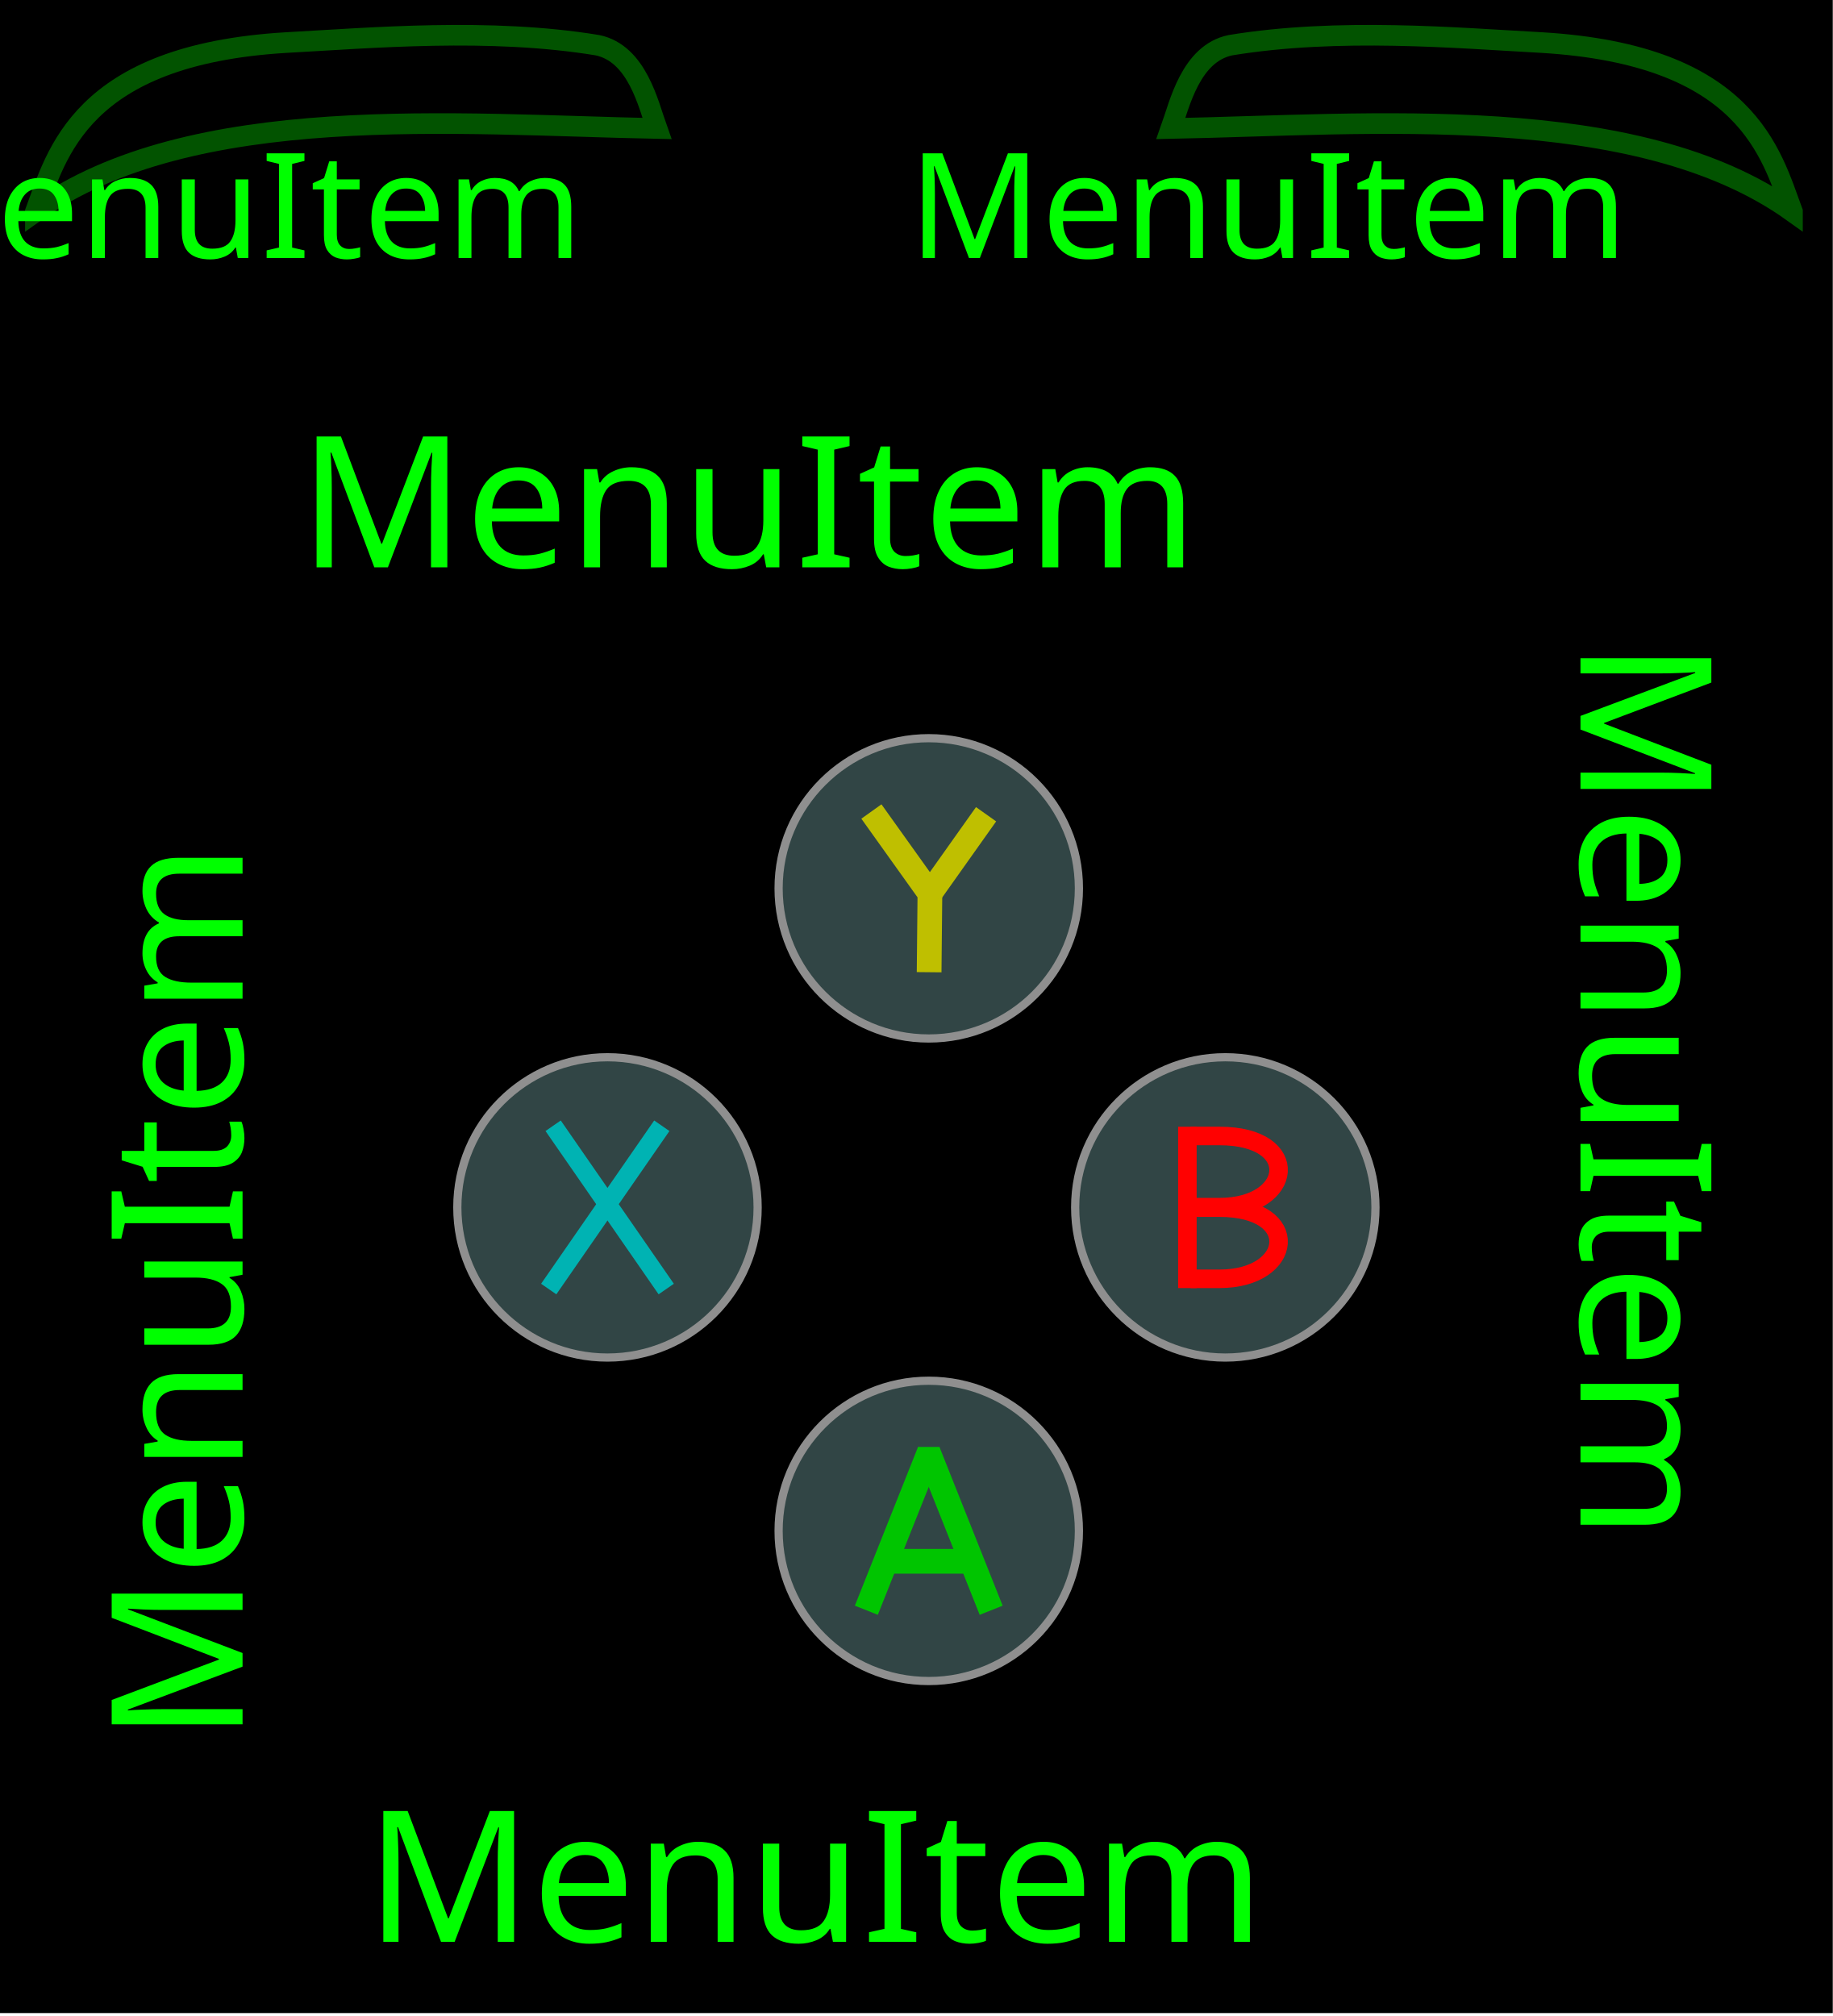
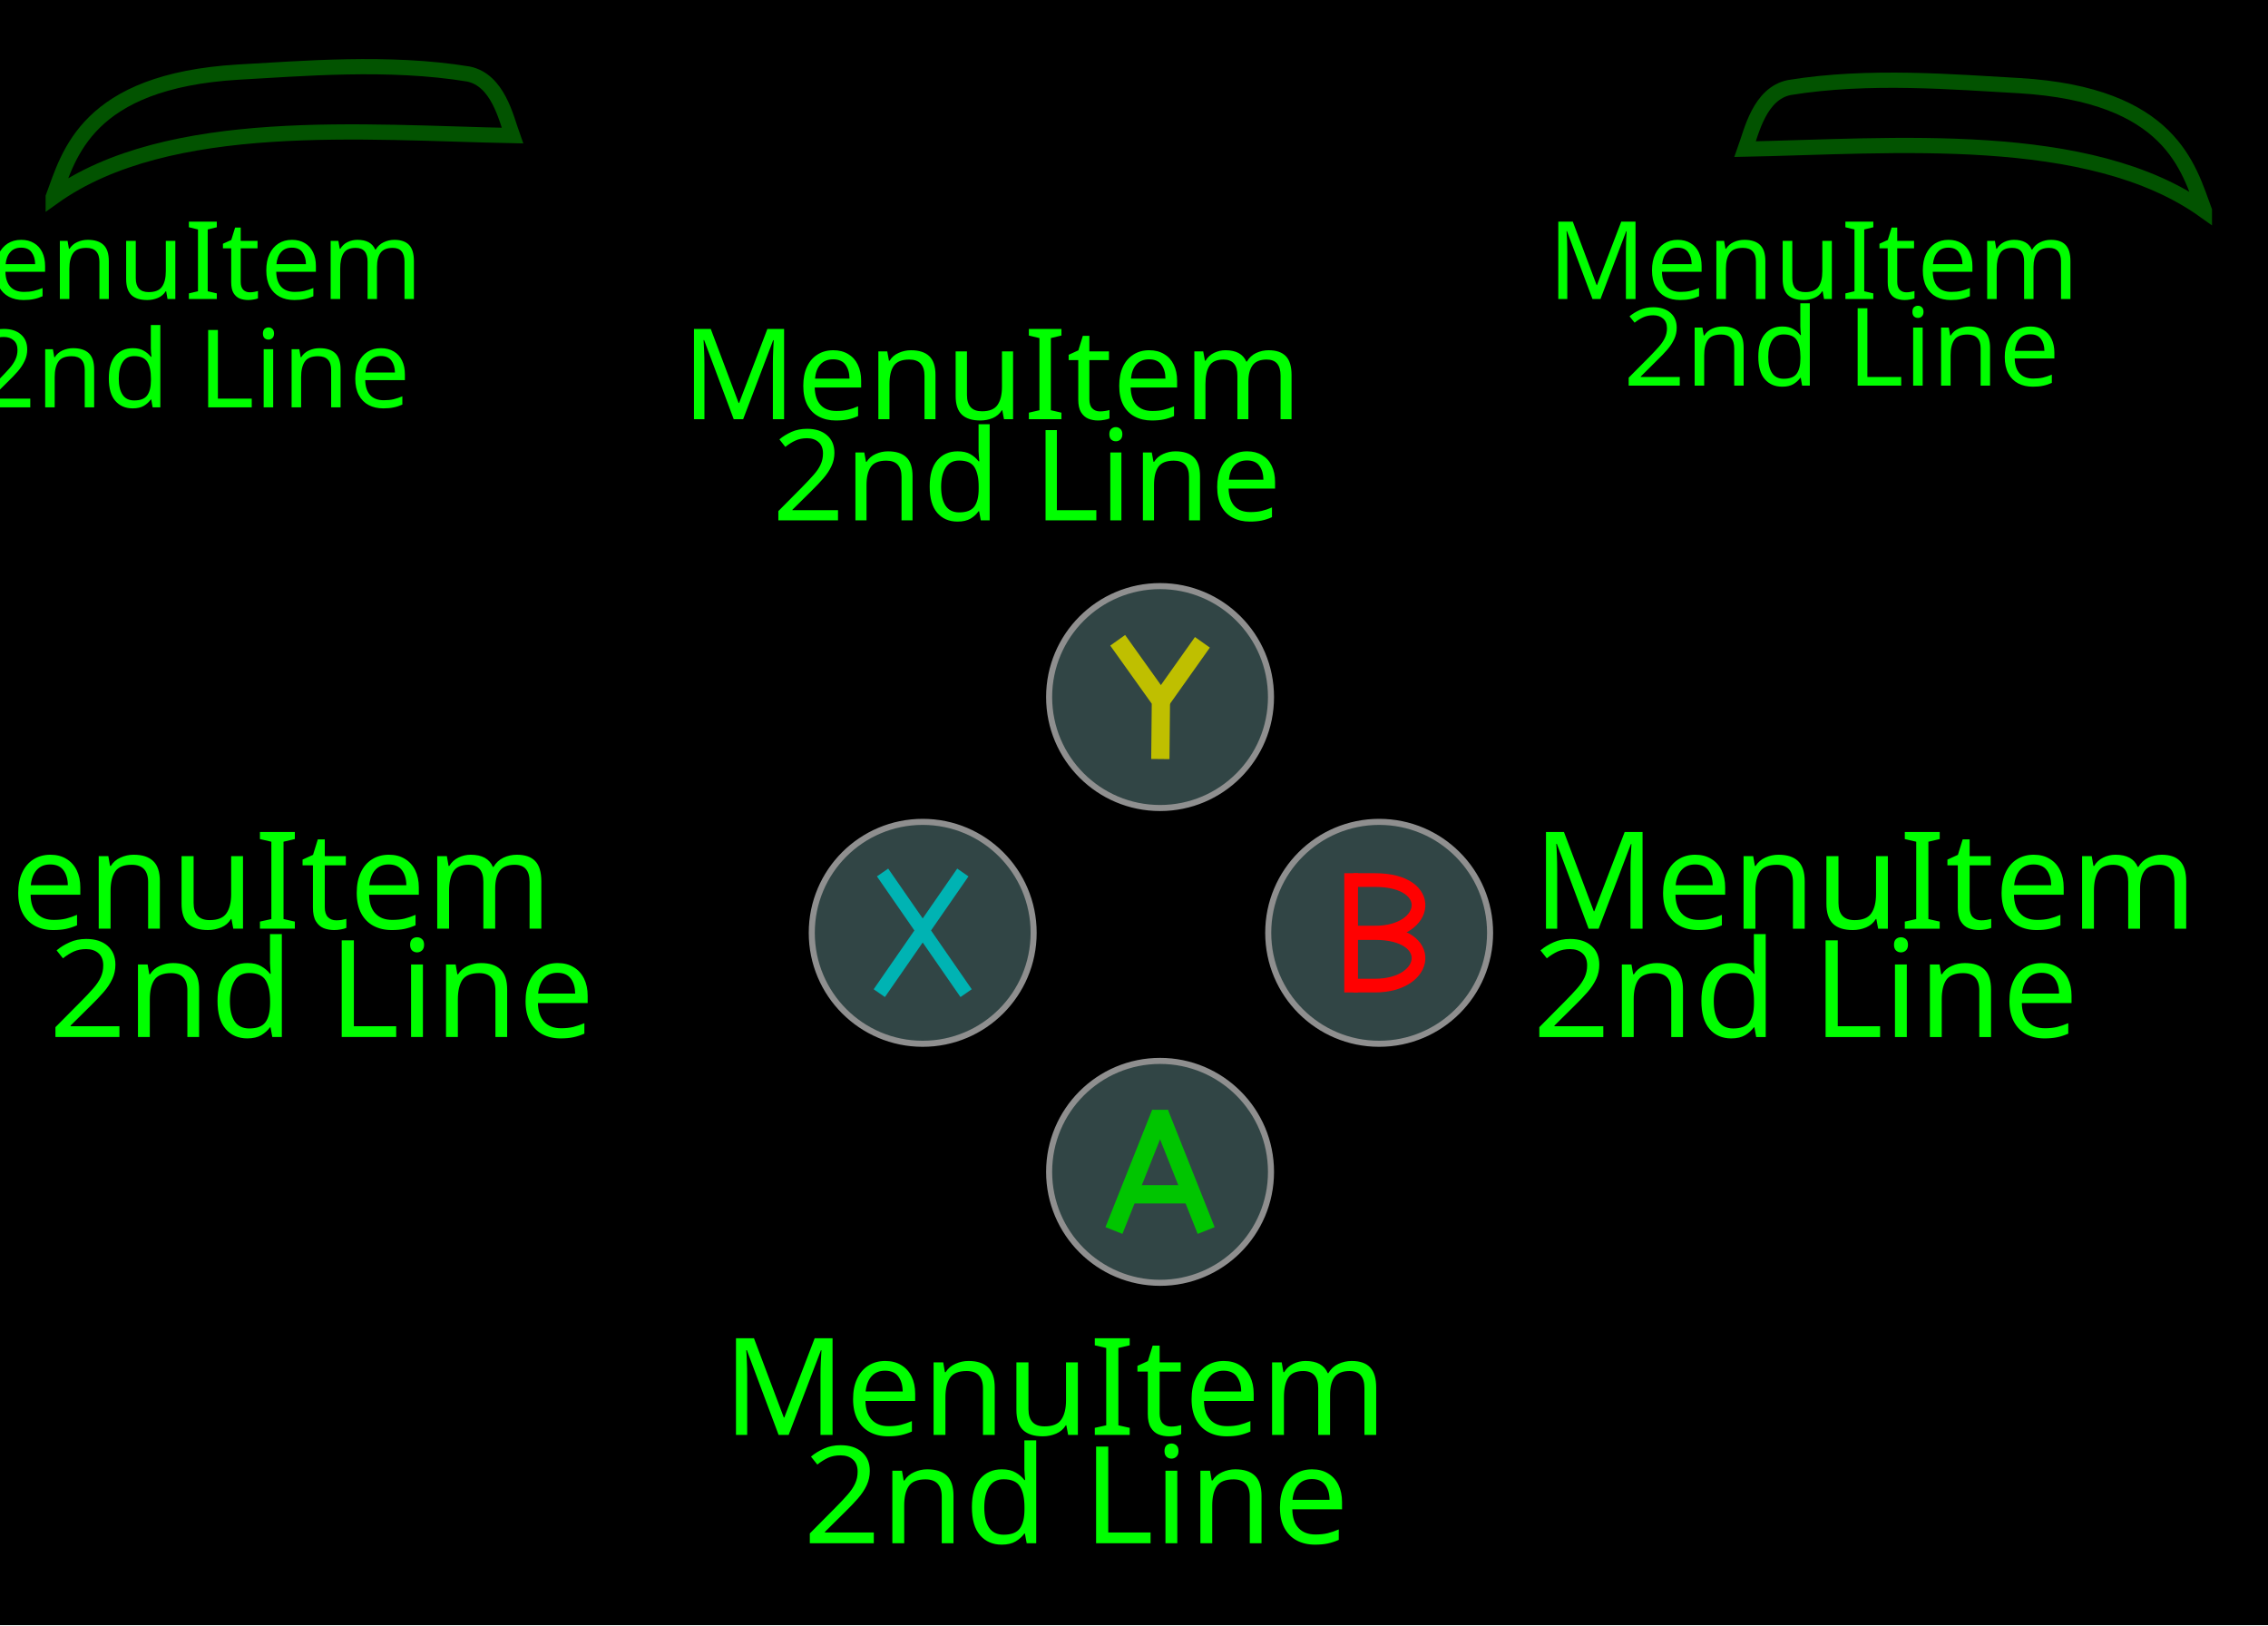
- <svg xmlns="http://www.w3.org/2000/svg" width="200" height="220" viewBox="0 0 200 220" id="svg2" version="1.1">
+ <svg xmlns="http://www.w3.org/2000/svg" width="335" height="240" viewBox="0 0 335 240" id="svg2" version="1.1">
  <defs id="defs4" />
-   <g id="layer1" transform="translate(-225.7124,-668.4032)" style="display:inline;opacity:1">
-     <rect style="fill:#000000;stroke:none;stroke-width:1.152" id="rect3751" width="200" height="220" x="225.712" y="668.083" />
-     <g id="g4598" transform="matrix(1.797901,0,0,1.797901,-453.5814,-706.7044)">
+   <g id="layer1" transform="translate(-225.7124,-648.4032)" style="display:inline;opacity:1">
+     <rect style="fill:#000000;stroke:none;stroke-width:1.557" id="rect3751" width="335" height="240" x="225.712" y="648.403" />
+     <g id="g4598" transform="matrix(1.797901,0,0,1.797901,-383.5814,-720.7044)">
      <circle r="9.114" cx="434.197" cy="818.76" id="path4170-0" style="color:#000000;display:inline;overflow:visible;visibility:visible;opacity:1;fill:#314545;fill-opacity:1;fill-rule:evenodd;stroke:#8f8f8f;stroke-width:0.498;stroke-linecap:butt;stroke-linejoin:miter;stroke-miterlimit:4;stroke-dasharray:none;stroke-dashoffset:0;stroke-opacity:1;marker:none;enable-background:accumulate" />
      <g transform="matrix(0.375,0,0,0.375,224.5497,567.4326)" style="stroke:#bfbf00;stroke-width:4;stroke-miterlimit:4;stroke-dasharray:none;stroke-opacity:1" id="g4174">
        <path style="fill:none;fill-rule:evenodd;stroke:#bfbf00;stroke-width:4;stroke-linecap:butt;stroke-linejoin:miter;stroke-miterlimit:4;stroke-dasharray:none;stroke-opacity:1" d="m 549.776,657.771 9.47,13.258 -0.126,12.753" id="path4169" />
        <path style="fill:none;fill-rule:evenodd;stroke:#bfbf00;stroke-width:4;stroke-linecap:butt;stroke-linejoin:miter;stroke-miterlimit:4;stroke-dasharray:none;stroke-opacity:1" d="m 559.246,671.03 9.091,-12.816" id="path4171" />
      </g>
      <circle r="9.114" cx="414.697" cy="838.126" id="path4170-0-8-4" style="color:#000000;display:inline;overflow:visible;visibility:visible;opacity:1;fill:#314545;fill-opacity:1;fill-rule:evenodd;stroke:#8f8f8f;stroke-width:0.498;stroke-linecap:butt;stroke-linejoin:miter;stroke-miterlimit:4;stroke-dasharray:none;stroke-dashoffset:0;stroke-opacity:1;marker:none;enable-background:accumulate" />
      <g transform="matrix(0.375,0,0,0.375,223.865,567.0726)" style="stroke:#00b3b3;stroke-width:3;stroke-miterlimit:4;stroke-dasharray:none;stroke-opacity:1" id="g4202">
        <path style="fill:none;fill-rule:evenodd;stroke:#00b3b3;stroke-width:3;stroke-linecap:butt;stroke-linejoin:miter;stroke-miterlimit:4;stroke-dasharray:none;stroke-opacity:1" d="m 500.089,709.594 18.304,26.429" id="path4178" />
        <path style="fill:none;fill-rule:evenodd;stroke:#00b3b3;stroke-width:3;stroke-linecap:butt;stroke-linejoin:miter;stroke-miterlimit:4;stroke-dasharray:none;stroke-opacity:1" d="m 517.679,709.594 -18.304,26.429" id="path4178-2" />
      </g>
      <circle r="9.114" cx="434.197" cy="857.76" id="path4170-0-8" style="color:#000000;display:inline;overflow:visible;visibility:visible;opacity:1;fill:#314545;fill-opacity:1;fill-rule:evenodd;stroke:#8f8f8f;stroke-width:0.498;stroke-linecap:butt;stroke-linejoin:miter;stroke-miterlimit:4;stroke-dasharray:none;stroke-dashoffset:0;stroke-opacity:1;marker:none;enable-background:accumulate" />
      <g transform="matrix(0.375,0,0,0.375,223.9822,566.9289)" style="fill:none;fill-opacity:0.569;stroke:#00c500;stroke-opacity:1" id="g4239">
        <g id="g4232" style="fill:none;fill-opacity:0.569;stroke:#00c500;stroke-width:4;stroke-miterlimit:4;stroke-dasharray:none;stroke-opacity:1">
          <path id="path4207" d="m 550.47,788.397 10.228,-25.696" style="fill:none;fill-opacity:0.569;fill-rule:evenodd;stroke:#00c500;stroke-width:4;stroke-linecap:butt;stroke-linejoin:miter;stroke-miterlimit:4;stroke-dasharray:none;stroke-opacity:1" />
          <path id="path4207-1" d="m 570.673,788.397 -10.228,-25.696" style="fill:none;fill-opacity:0.569;fill-rule:evenodd;stroke:#00c500;stroke-width:4;stroke-linecap:butt;stroke-linejoin:miter;stroke-miterlimit:4;stroke-dasharray:none;stroke-opacity:1" />
          <path id="path4230" d="M 553.911,780.473 H 567.643" style="fill:none;fill-opacity:0.569;fill-rule:evenodd;stroke:#00c500;stroke-width:4;stroke-linecap:butt;stroke-linejoin:miter;stroke-miterlimit:4;stroke-dasharray:none;stroke-opacity:1" />
        </g>
        <path style="fill:none;fill-opacity:0.569;fill-rule:evenodd;stroke:#00c500;stroke-width:3.45;stroke-linecap:butt;stroke-linejoin:miter;stroke-miterlimit:4;stroke-dasharray:none;stroke-opacity:1" d="m 560.568,761.963 v 2.266" id="path4237" />
      </g>
      <circle r="9.114" cx="452.197" cy="838.126" id="path4170-0-8-4-6" style="color:#000000;display:inline;overflow:visible;visibility:visible;opacity:1;fill:#314545;fill-opacity:1;fill-rule:evenodd;stroke:#8f8f8f;stroke-width:0.498;stroke-linecap:butt;stroke-linejoin:miter;stroke-miterlimit:4;stroke-dasharray:none;stroke-dashoffset:0;stroke-opacity:1;marker:none;enable-background:accumulate" />
      <g transform="matrix(0.375,0,0,0.375,224.3382,567.2751)" style="stroke:#ff0101;stroke-opacity:1" id="g4290">
        <path style="fill:none;fill-rule:evenodd;stroke:#ff0101;stroke-width:3;stroke-linecap:butt;stroke-linejoin:miter;stroke-miterlimit:4;stroke-dasharray:none;stroke-opacity:1" d="m 601.483,709.212 v 26.114" id="path4254" />
        <path style="fill:none;fill-rule:evenodd;stroke:#ff0101;stroke-width:3;stroke-linecap:butt;stroke-linejoin:miter;stroke-miterlimit:4;stroke-dasharray:none;stroke-opacity:1" d="m 602,710.71 h 4.696 c 13.499,0 11.947,11.518 0,11.518 H 602" id="path4258" />
        <path style="fill:none;fill-rule:evenodd;stroke:#ff0101;stroke-width:3;stroke-linecap:butt;stroke-linejoin:miter;stroke-miterlimit:4;stroke-dasharray:none;stroke-opacity:1" d="m 602,722.309 h 4.696 c 13.499,0 11.947,11.518 0,11.518 H 602" id="path4258-6" />
      </g>
    </g>
-     <g id="g4196" transform="matrix(0.75,0,0,0.75,56.30501,297.1141)">
+     <g id="g4196" transform="matrix(0.75,0,0,0.75,124.305,291.1141)">
      <path id="LGRIP" d="m 390.633,648.816 c -11.79,-4.487 -85.692,-15.798 -102.138,-17.144 -17.907,8.568 -28.074,22.583 -29.827,42.52 l 0.635,47.597 c -0.559,14.598 4.674,40.284 23.798,44.741 l 116.136,-13.327 c 12.126,-5.502 10.145,-8.915 6.346,-12.058 -10.815,-8.852 -23.79,-28.699 -23.164,-39.347 0.503,-14.433 1.575,-25.116 19.696,-38.587 4.019,-2.301 -1.131,-9.937 -11.482,-14.394 z" style="opacity:0;fill:#000000;fill-opacity:0.893;fill-rule:evenodd;stroke:#000000;stroke-width:7.108px;stroke-linecap:butt;stroke-linejoin:miter;stroke-opacity:0.286" />
      <path id="RGRIP" d="m 504.506,648.816 c 11.79,-4.487 85.692,-15.798 102.138,-17.144 17.907,8.568 28.074,22.583 29.827,42.52 l -0.635,47.597 c 0.559,14.598 -4.674,40.284 -23.798,44.741 L 495.903,753.202 c -12.126,-5.502 -10.145,-8.915 -6.346,-12.058 10.815,-8.852 23.79,-28.699 23.164,-39.347 -0.503,-14.433 -1.575,-25.116 -19.696,-38.587 -4.019,-2.301 1.131,-9.937 11.482,-14.394 z" style="opacity:0;fill:#000000;fill-opacity:0.901;fill-rule:evenodd;stroke:#000000;stroke-width:7.108px;stroke-linecap:butt;stroke-linejoin:miter;stroke-opacity:0.286" />
      <circle style="color:#000000;display:inline;overflow:visible;visibility:visible;opacity:0;fill:#000000;fill-opacity:0.333;fill-rule:evenodd;stroke:#000000;stroke-width:0.902;stroke-linecap:butt;stroke-linejoin:miter;stroke-miterlimit:4;stroke-dasharray:none;stroke-dashoffset:0;stroke-opacity:1;marker:none;enable-background:accumulate" id="RPAD_press" cx="573.41" cy="652.534" r="25.803" />
      <circle style="color:#000000;display:inline;overflow:visible;visibility:visible;opacity:0;fill:#000000;fill-opacity:0.333;fill-rule:evenodd;stroke:#000000;stroke-width:0.902;stroke-linecap:butt;stroke-linejoin:miter;stroke-miterlimit:4;stroke-dasharray:none;stroke-dashoffset:0;stroke-opacity:1;marker:none;enable-background:accumulate" id="LPAD_press" cx="325.417" cy="652.534" r="25.803" />
    </g>
-     <g style="display:inline;opacity:1;vector-effect:none;fill:#00ff00;fill-opacity:1;stroke:none;stroke-width:1px;stroke-linecap:butt;stroke-linejoin:miter;stroke-miterlimit:4;stroke-dasharray:none;stroke-dashoffset:0;stroke-opacity:1" transform="translate(325.5855,896.3147)" id="menuitem0_text">
+     <g style="display:inline;opacity:1;vector-effect:none;fill:#00ff00;fill-opacity:1;stroke:none;stroke-width:1px;stroke-linecap:butt;stroke-linejoin:miter;stroke-miterlimit:4;stroke-dasharray:none;stroke-dashoffset:0;stroke-opacity:1" transform="translate(395.5855,876.3147)" id="menuitem0_text">
      <text y="-16" x="0" style="font-style:normal;font-weight:normal;line-height:0%;font-family:sans-serif;text-align:center;letter-spacing:0px;word-spacing:0px;text-anchor:middle;display:inline;vector-effect:none;fill:#00ff00;fill-opacity:1;stroke:none;stroke-width:1px;stroke-linecap:butt;stroke-linejoin:miter;stroke-miterlimit:4;stroke-dasharray:none;stroke-dashoffset:0;stroke-opacity:1" xml:space="preserve" id="text">
-         <tspan id="menuitem0_line" style="font-size:20px;line-height:1.25" y="-16" x="0">MenuItem</tspan>
+         <tspan id="menuitem0_line" style="font-size:20px;line-height:0.8" y="-16" x="0">MenuItem</tspan>
+         <tspan style="font-size:20px;line-height:0.8" y="2.3841858e-07" x="0" id="tspan4597">2nd Line</tspan>
      </text>
    </g>
-     <g style="display:inline;opacity:1" transform="rotate(90,-208.0481,590.2281)" id="menuitem1_text">
-       <text y="-16" x="0" style="font-style:normal;font-weight:normal;line-height:0%;font-family:sans-serif;text-align:center;letter-spacing:0px;word-spacing:0px;text-anchor:middle;display:inline;fill:#00ff00;fill-opacity:1;stroke:none;stroke-width:1px;stroke-linecap:butt;stroke-linejoin:miter;stroke-opacity:1" xml:space="preserve" id="text-9">
-         <tspan id="menuitem1_line" style="font-size:20px;line-height:1.25" y="-16" x="0">MenuItem</tspan>
+     <g style="display:inline;opacity:1" id="menuitem1_text" transform="translate(505.6624,804.7512)">
+       <text y="-19.2" x="-53.537" style="font-style:normal;font-weight:normal;line-height:0%;font-family:sans-serif;text-align:center;letter-spacing:0px;word-spacing:0px;text-anchor:middle;display:inline;fill:#00ff00;fill-opacity:1;stroke:none;stroke-width:1px;stroke-linecap:butt;stroke-linejoin:miter;stroke-opacity:1" xml:space="preserve" id="text-9">
+         <tspan id="menuitem1_line" style="font-size:20px;line-height:0.8;text-align:start;text-anchor:start" y="-19.2" x="-53.537">MenuItem</tspan>
+         <tspan style="font-size:20px;line-height:0.8;text-align:start;text-anchor:start" y="-3.2" x="-53.537" id="tspan4593">2nd Line</tspan>
      </text>
    </g>
-     <g style="font-size:20px;line-height:1.25" id="menuitem2_text" transform="translate(325.5855,746.3147)">
+     <g style="font-size:20px;line-height:1.25" id="menuitem2_text" transform="translate(395.5939,726.3147)">
      <text y="-16" x="0" style="font-style:normal;font-weight:normal;line-height:0%;font-family:sans-serif;text-align:center;letter-spacing:0px;word-spacing:0px;text-anchor:middle;display:inline;vector-effect:none;fill:#00ff00;fill-opacity:1;stroke:none;stroke-width:1px;stroke-linecap:butt;stroke-linejoin:miter;stroke-miterlimit:4;stroke-dasharray:none;stroke-dashoffset:0;stroke-opacity:1" xml:space="preserve" id="text-7">
-         <tspan id="menuitem2_line" style="font-size:20px;line-height:1.25;vector-effect:none;fill:#00ff00;fill-opacity:1;stroke:none;stroke-width:1px;stroke-linecap:butt;stroke-linejoin:miter;stroke-miterlimit:4;stroke-dasharray:none;stroke-dashoffset:0;stroke-opacity:1" y="-16" x="0">MenuItem</tspan>
+         <tspan id="menuitem2_line" style="font-size:18.667px;line-height:0.8;vector-effect:none;fill:#00ff00;fill-opacity:1;stroke:none;stroke-width:1px;stroke-linecap:butt;stroke-linejoin:miter;stroke-miterlimit:4;stroke-dasharray:none;stroke-dashoffset:0;stroke-opacity:1" y="-16" x="3.259629e-07">MenuItem</tspan>
+         <tspan style="font-size:18.667px;line-height:0.8;vector-effect:none;fill:#00ff00;fill-opacity:1;stroke:none;stroke-width:1px;stroke-linecap:butt;stroke-linejoin:miter;stroke-miterlimit:4;stroke-dasharray:none;stroke-dashoffset:0;stroke-opacity:1" y="-1.067" x="-1.1734664e-06" id="tspan4595">2nd Line</tspan>
      </text>
    </g>
-     <g style="display:inline;opacity:1" transform="rotate(-90,533.3554,265.1747)" id="menuitem3_text">
-       <text y="-16" x="0" style="font-style:normal;font-weight:normal;line-height:0%;font-family:sans-serif;text-align:center;letter-spacing:0px;word-spacing:0px;text-anchor:middle;display:inline;fill:#00ff00;fill-opacity:1;stroke:none;stroke-width:1px;stroke-linecap:butt;stroke-linejoin:miter;stroke-opacity:1" xml:space="preserve" id="text-9-0">
-         <tspan id="menuitem3_line" style="font-size:20px;line-height:1.25" y="-16" x="0">MenuItem</tspan>
+     <g style="display:inline;opacity:1" id="menuitem3_text" transform="translate(287.1228,801.5516)">
+       <text y="-16" x="48.249" style="font-style:normal;font-weight:normal;line-height:0%;font-family:sans-serif;text-align:center;letter-spacing:0px;word-spacing:0px;text-anchor:middle;display:inline;fill:#00ff00;fill-opacity:1;stroke:none;stroke-width:1px;stroke-linecap:butt;stroke-linejoin:miter;stroke-opacity:1" xml:space="preserve" id="text-9-0">
+         <tspan style="font-size:20px;line-height:0.8;text-align:end;text-anchor:end" y="-16" x="48.249" id="tspan4589" rotate="0 0 0 0 0 0 0 0 0">MenuItem</tspan>
+         <tspan style="font-size:20px;line-height:0.8;text-align:end;text-anchor:end" y="2.3841858e-07" x="48.249" id="tspan4591" rotate="0 0 0 0 0 0 0 0 0">2nd Line</tspan>
      </text>
    </g>
-     <path style="display:inline;opacity:1;fill:#000000;fill-opacity:1;fill-rule:evenodd;stroke:#035d00;stroke-width:2.25;stroke-linecap:butt;stroke-linejoin:miter;stroke-miterlimit:4;stroke-dasharray:none;stroke-opacity:0.897" d="m 229.574,691.505 c 2.33,-6.266 4.884,-17.112 27.345,-18.455 9.319,-0.507 22.186,-1.652 33.978,0.284 4.363,0.9 5.57,6.48 6.505,9.093 -21.688,-0.427 -50.808,-3.086 -67.828,9.079 z" id="RB-9" />
-     <g style="font-size:20px;line-height:1.25;display:inline;opacity:1" id="menuitem5_text" transform="translate(268.3067,712.5566)">
-       <text y="-16" x="0" style="font-style:normal;font-weight:normal;line-height:0%;font-family:sans-serif;text-align:center;letter-spacing:0px;word-spacing:0px;text-anchor:middle;display:inline;vector-effect:none;fill:#00ff00;fill-opacity:1;stroke:none;stroke-width:1px;stroke-linecap:butt;stroke-linejoin:miter;stroke-miterlimit:4;stroke-dasharray:none;stroke-dashoffset:0;stroke-opacity:1" xml:space="preserve" id="text-7-2">
-         <tspan id="menuitem5_line" style="font-size:16px" y="-16" x="0">MenuItem</tspan>
+     <path style="display:inline;opacity:1;fill:#000000;fill-opacity:1;fill-rule:evenodd;stroke:#035d00;stroke-width:2.25;stroke-linecap:butt;stroke-linejoin:miter;stroke-miterlimit:4;stroke-dasharray:none;stroke-opacity:0.897" d="m 233.574,677.505 c 2.33,-6.266 4.884,-17.112 27.345,-18.455 9.319,-0.507 22.186,-1.652 33.978,0.284 4.363,0.9 5.57,6.48 6.505,9.093 -21.688,-0.427 -50.808,-3.086 -67.828,9.079 z" id="RB-9" />
+     <g style="font-size:20px;line-height:1.25;display:inline;opacity:1" id="menuitem4_text" transform="translate(272.3067,708.5566)">
+       <text y="-16" x="0" style="font-style:normal;font-weight:normal;line-height:0.8;font-family:sans-serif;text-align:center;letter-spacing:0px;word-spacing:0px;text-anchor:middle;display:inline;vector-effect:none;fill:#00ff00;fill-opacity:1;stroke:none;stroke-width:1px;stroke-linecap:butt;stroke-linejoin:miter;stroke-miterlimit:4;stroke-dasharray:none;stroke-dashoffset:0;stroke-opacity:1" xml:space="preserve" id="text-7-2">
+         <tspan id="menuitem5_line" style="font-size:16px;line-height:0.8" y="-16" x="0">MenuItem</tspan>
+         <tspan style="font-size:16px;line-height:0.8" y="2.3841858e-07" x="0" id="tspan4607">2nd Line</tspan>
      </text>
    </g>
-     <path style="display:inline;opacity:1;fill:#000000;fill-opacity:1;fill-rule:evenodd;stroke:#035d00;stroke-width:2.25;stroke-linecap:butt;stroke-linejoin:miter;stroke-miterlimit:4;stroke-dasharray:none;stroke-opacity:0.897" d="m 421.315,691.505 c -2.33,-6.266 -4.884,-17.112 -27.345,-18.455 -9.319,-0.507 -22.186,-1.652 -33.978,0.284 -4.363,0.9 -5.57,6.48 -6.505,9.093 21.688,-0.427 50.808,-3.086 67.828,9.079 z" id="RB-9-6" />
-     <g style="font-size:20px;line-height:1.25;display:inline;opacity:1" id="menuitem6_text" transform="translate(382.3067,712.5566)">
-       <text y="-16" x="0" style="font-style:normal;font-weight:normal;line-height:0%;font-family:sans-serif;text-align:center;letter-spacing:0px;word-spacing:0px;text-anchor:middle;display:inline;vector-effect:none;fill:#00ff00;fill-opacity:1;stroke:none;stroke-width:1px;stroke-linecap:butt;stroke-linejoin:miter;stroke-miterlimit:4;stroke-dasharray:none;stroke-dashoffset:0;stroke-opacity:1" xml:space="preserve" id="text-7-2-2">
-         <tspan id="menuitem6_line" style="font-size:16px" y="-16" x="0">MenuItem</tspan>
+     <path style="display:inline;opacity:1;fill:#000000;fill-opacity:1;fill-rule:evenodd;stroke:#035d00;stroke-width:2.25;stroke-linecap:butt;stroke-linejoin:miter;stroke-miterlimit:4;stroke-dasharray:none;stroke-opacity:0.897" d="m 551.315,679.505 c -2.33,-6.266 -4.884,-17.112 -27.345,-18.455 -9.319,-0.507 -22.186,-1.652 -33.978,0.284 -4.363,0.9 -5.57,6.48 -6.505,9.093 21.688,-0.427 50.808,-3.086 67.828,9.079 z" id="RB-9-6" />
+     <g style="font-size:20px;line-height:1.25;display:inline;opacity:1" id="menuitem5_text" transform="translate(512.3067,708.5566)">
+       <text y="-16" x="0" style="font-style:normal;font-weight:normal;font-size:16px;line-height:0.8;font-family:sans-serif;text-align:center;letter-spacing:0px;word-spacing:0px;text-anchor:middle;display:inline;vector-effect:none;fill:#00ff00;fill-opacity:1;stroke:none;stroke-width:1px;stroke-linecap:butt;stroke-linejoin:miter;stroke-miterlimit:4;stroke-dasharray:none;stroke-dashoffset:0;stroke-opacity:1" xml:space="preserve" id="text-7-2-2">
+         <tspan style="font-size:16px;line-height:0.8" y="-16" x="0" id="tspan4599">MenuItem</tspan>
+         <tspan style="font-size:16px;line-height:0.8" y="-3.2" x="0" id="tspan4603">2nd Line</tspan>
      </text>
    </g>
  </g>
-   <g id="layer2" style="display:none" transform="translate(0,-125)">
+   <g id="layer2" style="display:none" transform="translate(0,-105)">
    <rect ry="0" y="242.687" x="31.132" height="0.75" width="86.926" id="AREA_LPADTEST" style="color:#000000;display:inline;overflow:visible;visibility:visible;opacity:1;fill:none;fill-opacity:1;fill-rule:evenodd;stroke:#00b400;stroke-width:0.75;stroke-linecap:butt;stroke-linejoin:miter;stroke-miterlimit:4;stroke-dasharray:none;stroke-dashoffset:0;stroke-opacity:1;marker:none;enable-background:accumulate" />
    <rect ry="0" y="242.687" x="216.175" height="0.75" width="88.534" id="AREA_RPADTEST" style="color:#000000;display:inline;overflow:visible;visibility:visible;opacity:1;fill:none;fill-opacity:1;fill-rule:evenodd;stroke:#00b400;stroke-width:0.75;stroke-linecap:butt;stroke-linejoin:miter;stroke-miterlimit:4;stroke-dasharray:none;stroke-dashoffset:0;stroke-opacity:1;marker:none;enable-background:accumulate" />
    <rect ry="0" y="294.437" x="100.882" height="0.75" width="53.913" id="AREA_STICKTEST" style="color:#000000;display:inline;overflow:visible;visibility:visible;opacity:1;fill:none;fill-opacity:1;fill-rule:evenodd;stroke:#00b400;stroke-width:0.75;stroke-linecap:butt;stroke-linejoin:miter;stroke-miterlimit:4;stroke-dasharray:none;stroke-dashoffset:0;stroke-opacity:1;marker:none;enable-background:accumulate" />
  </g>
</svg>
